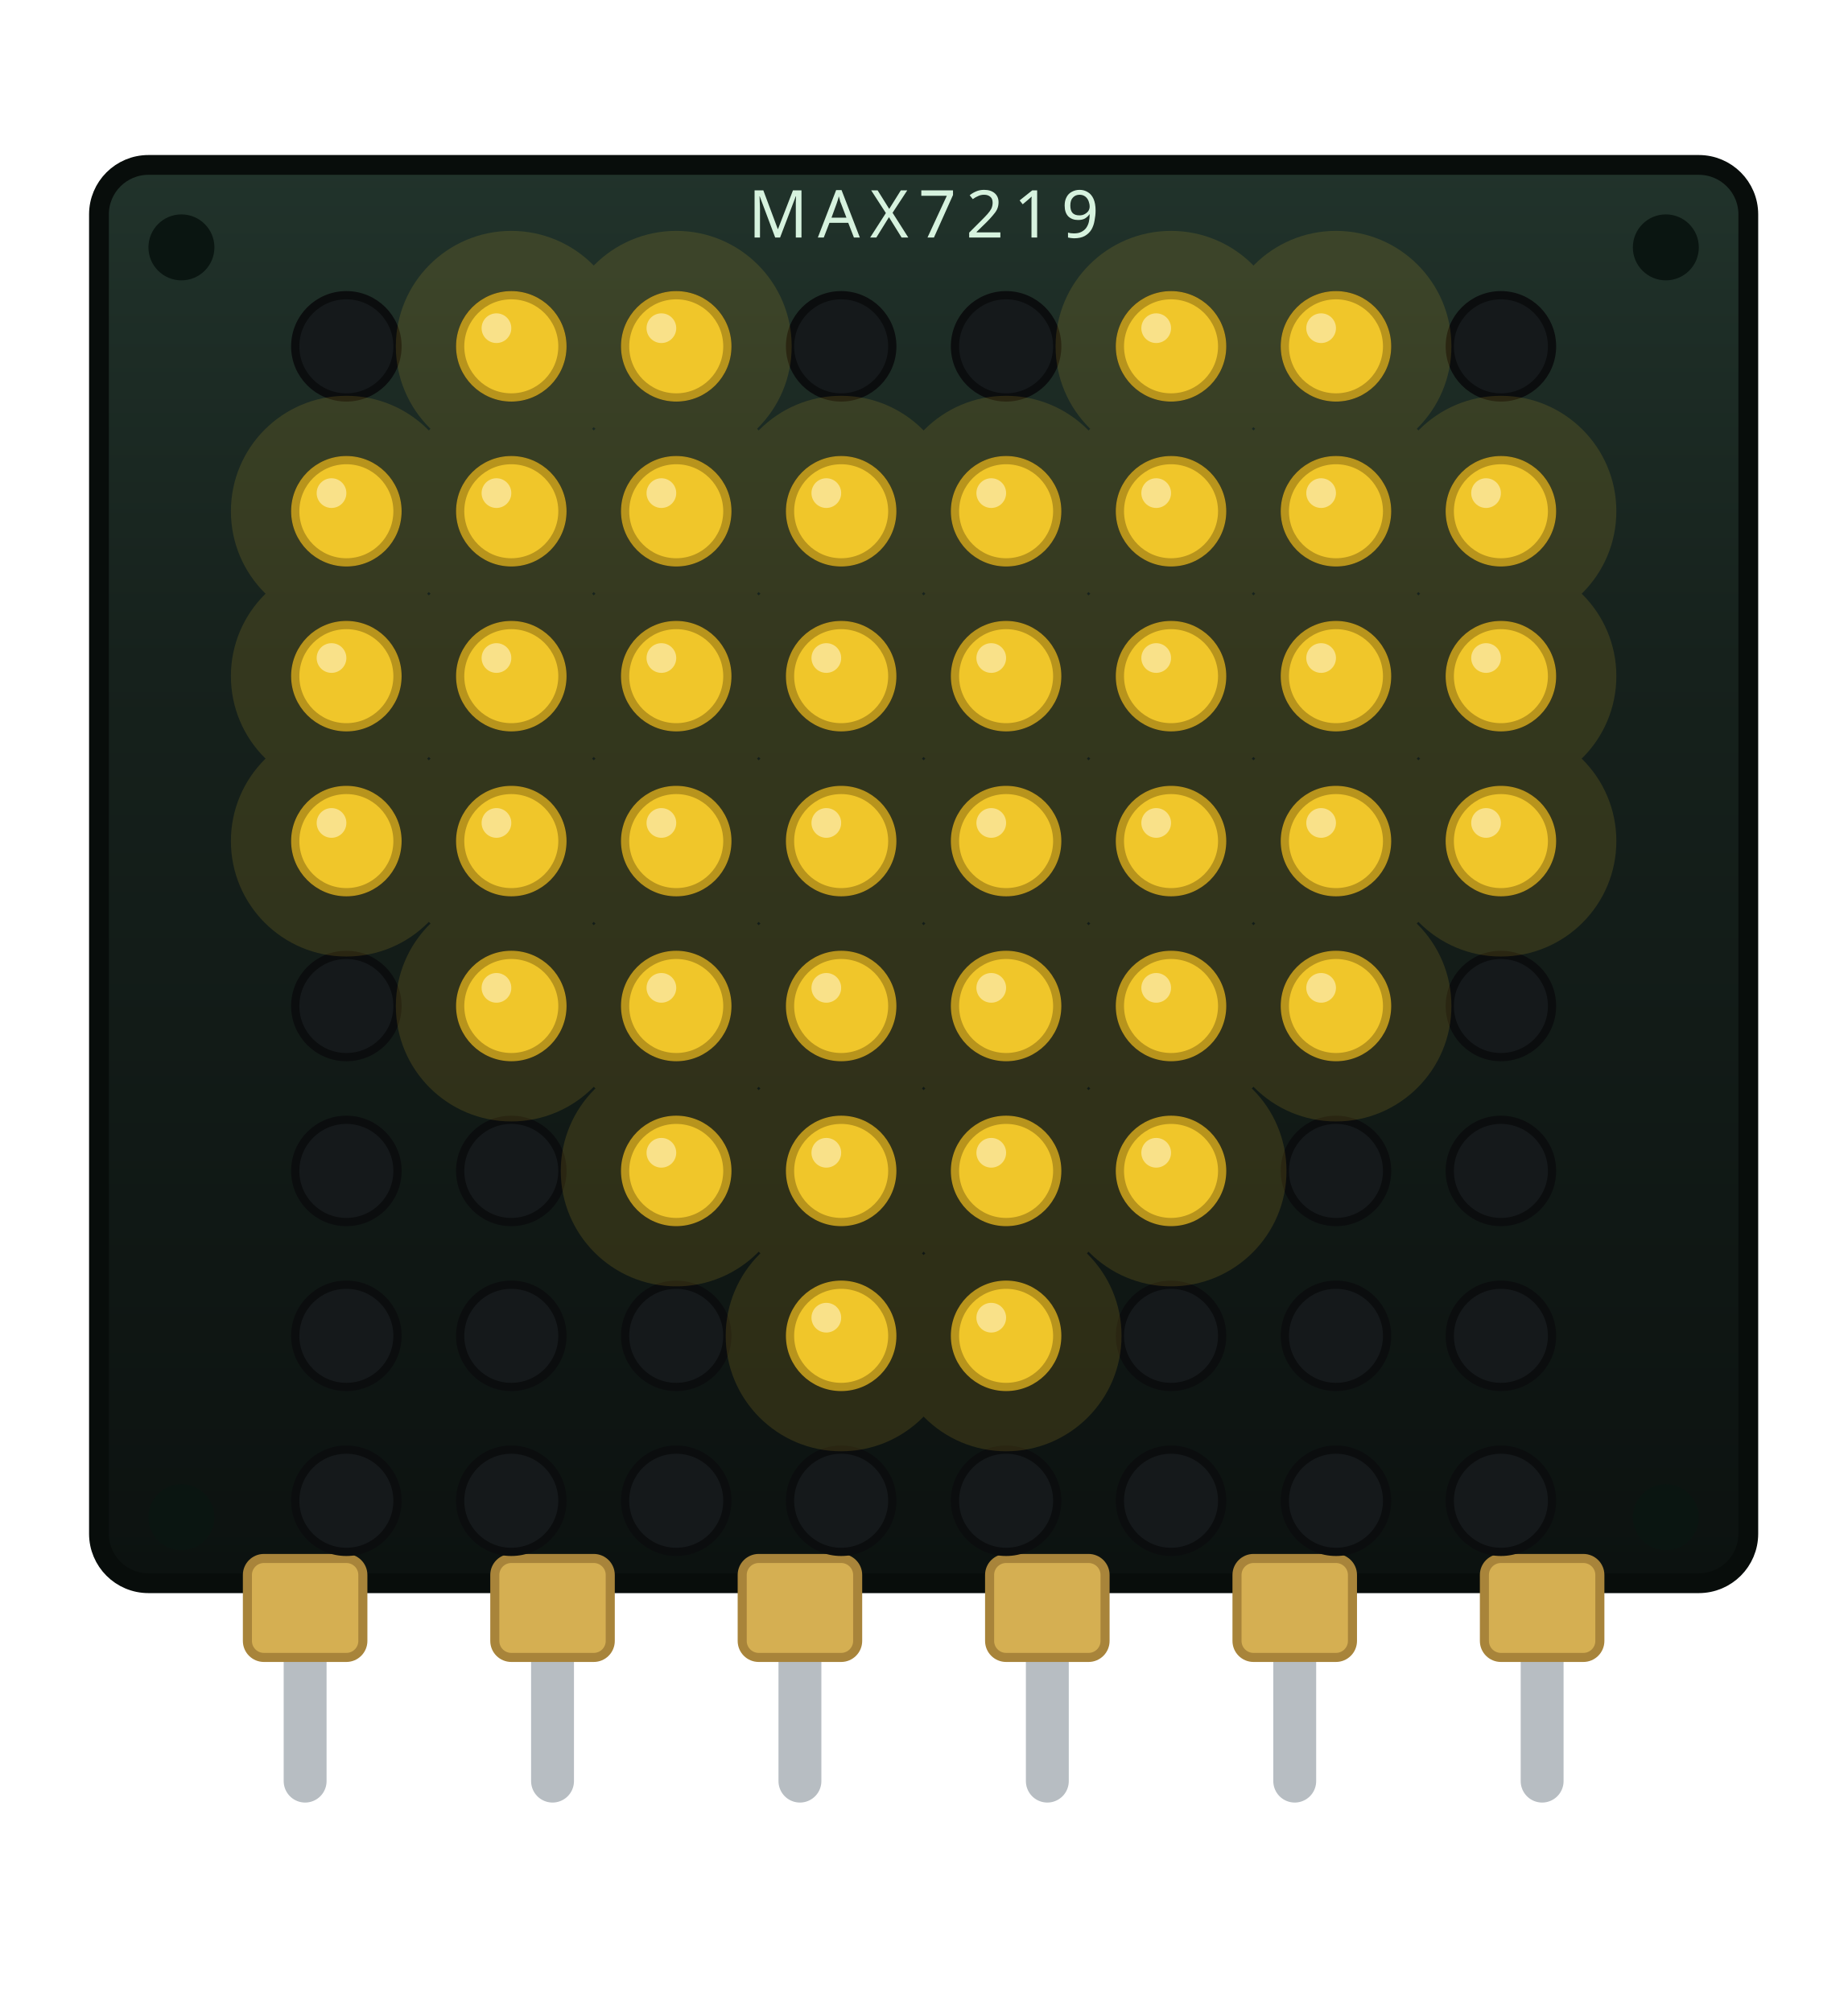
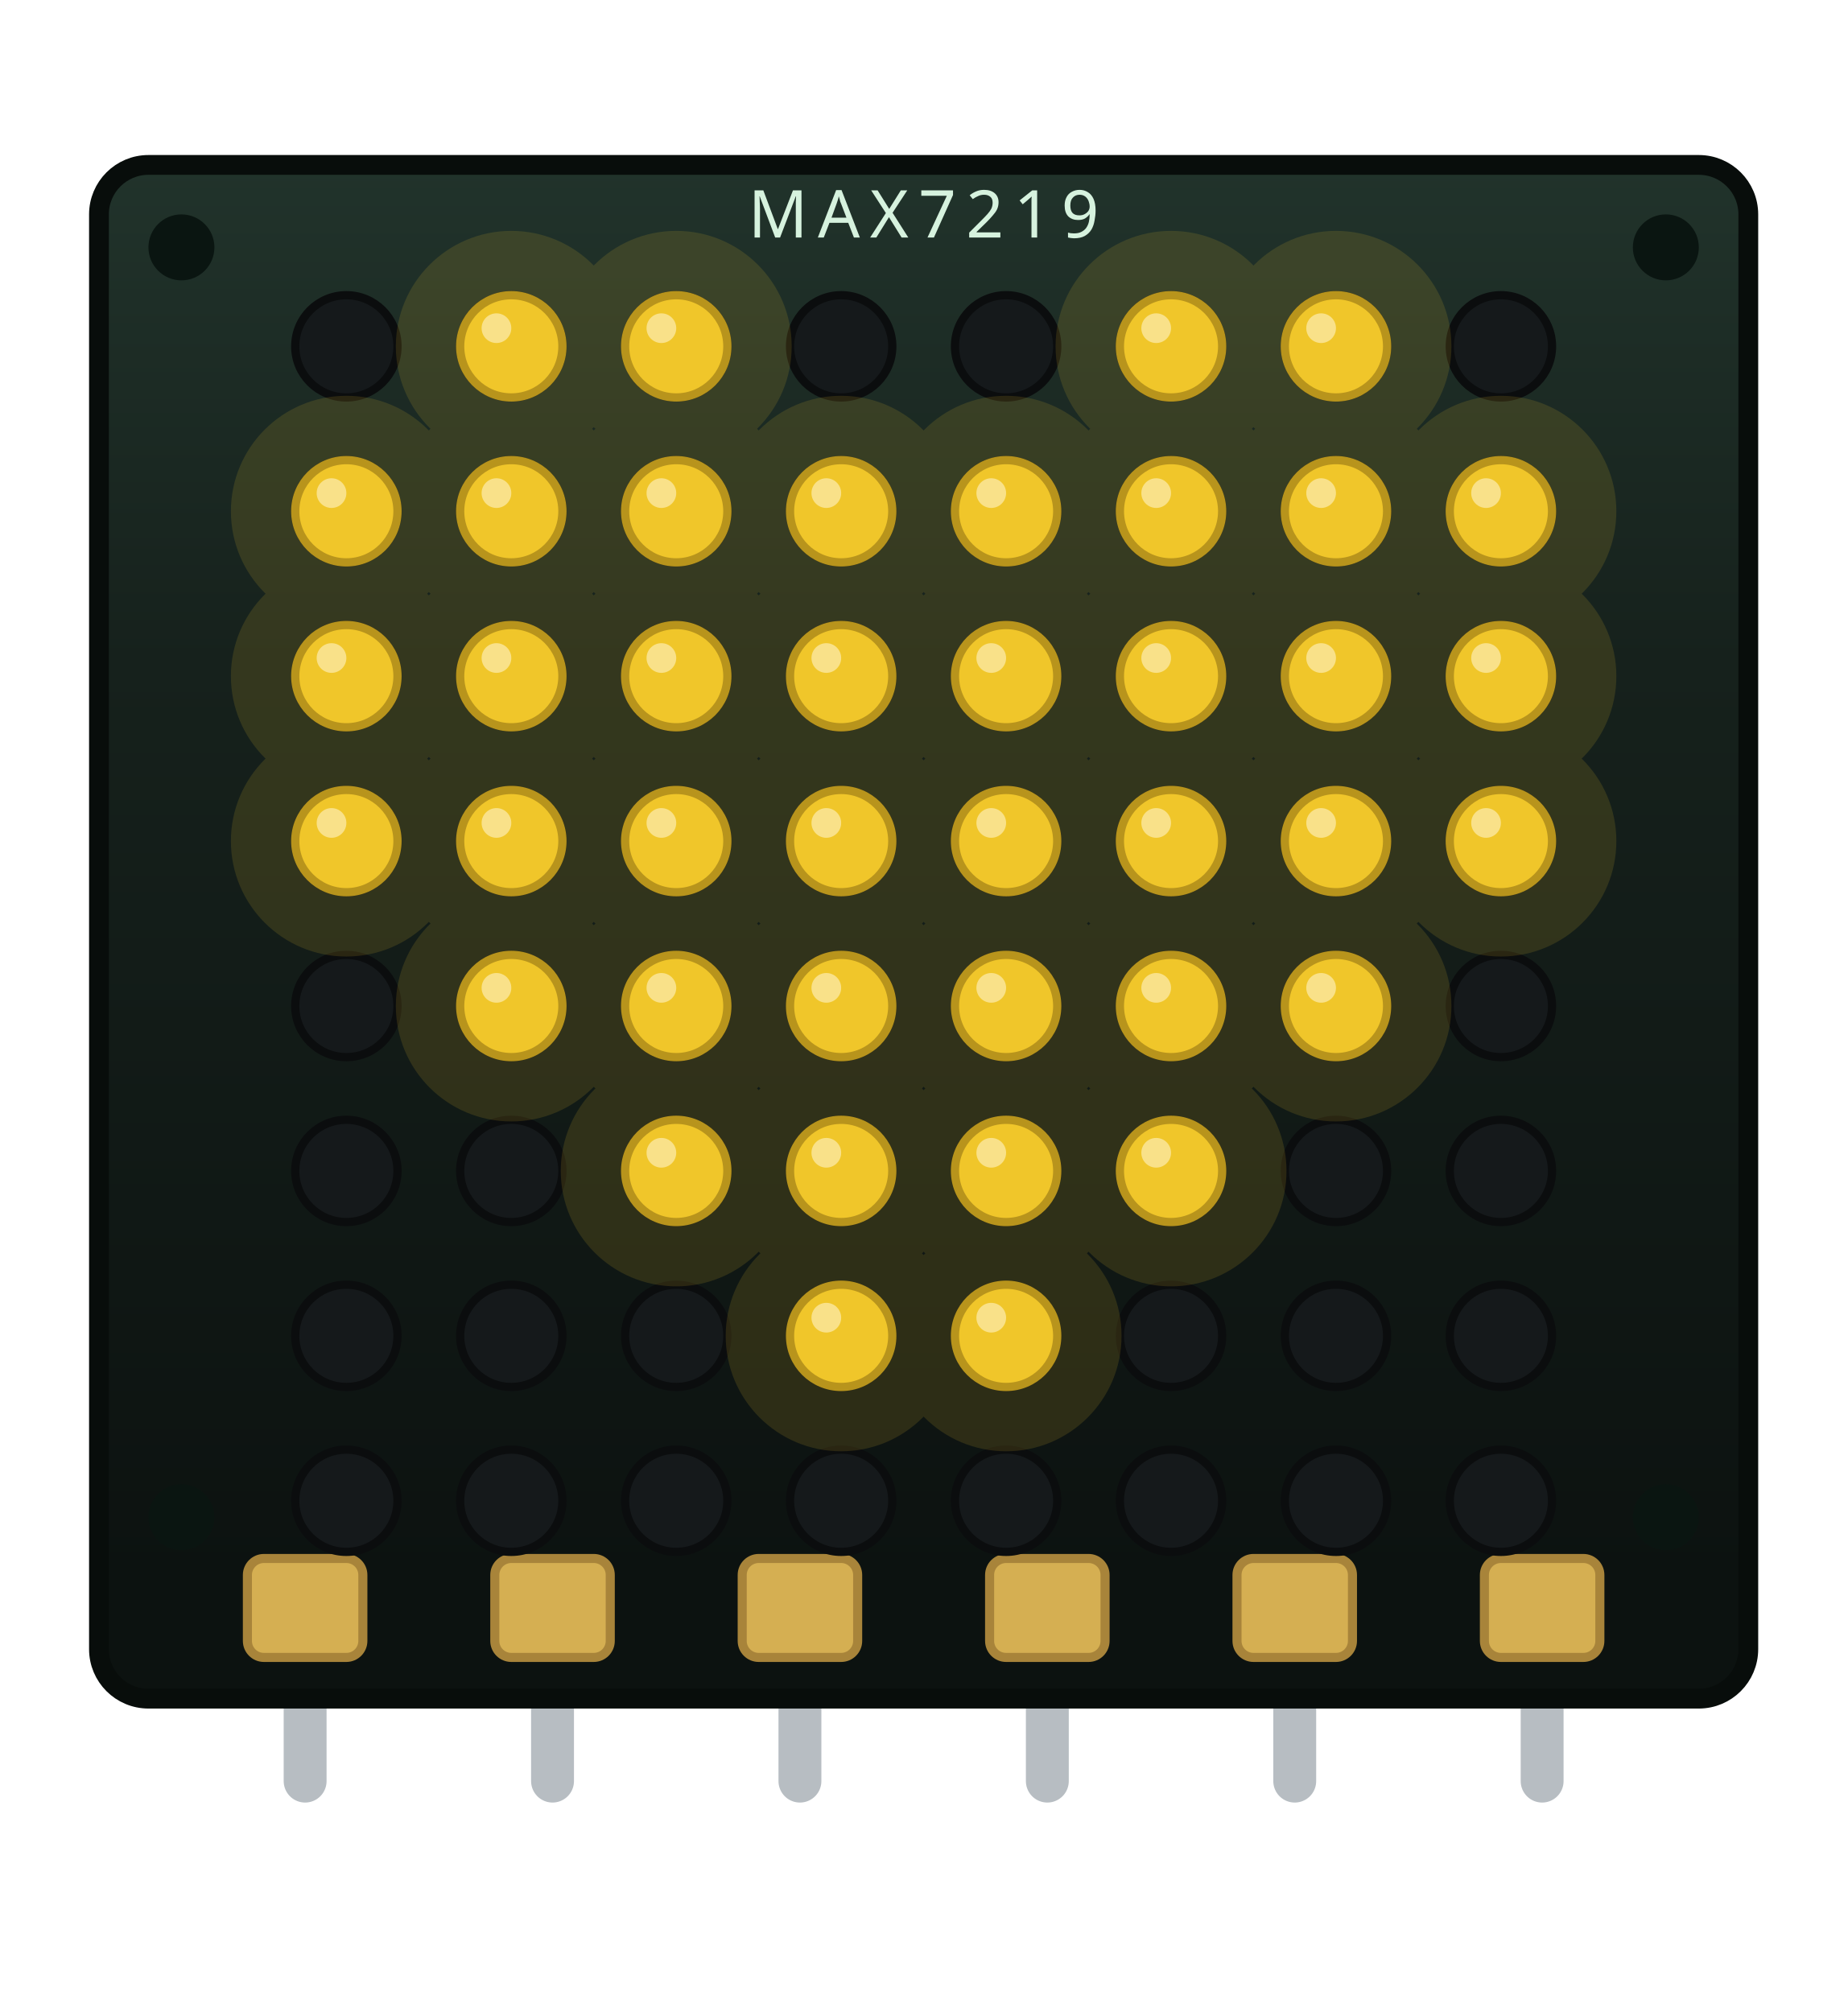
<svg xmlns="http://www.w3.org/2000/svg" viewBox="-56 -56 112 122">
  <defs>
    <linearGradient id="pcb" x1="0" y1="-46" x2="0" y2="40" gradientUnits="userSpaceOnUse">
      <stop offset="0" stop-color="#21332b" />
      <stop offset="0.35" stop-color="#16211c" />
      <stop offset="1" stop-color="#0c1210" />
    </linearGradient>
  </defs>
  <g stroke-linecap="round">
    <g stroke="#b7bdc2" stroke-width="2.6">
-       <line x1="-37.5" y1="40" x2="-37.5" y2="52" />
-       <line x1="-22.5" y1="40" x2="-22.5" y2="52" />
-       <line x1="-7.5" y1="40" x2="-7.5" y2="52" />
-       <line x1="7.5" y1="40" x2="7.5" y2="52" />
-       <line x1="22.5" y1="40" x2="22.5" y2="52" />
-       <line x1="37.5" y1="40" x2="37.5" y2="52" />
-     </g>
-     <rect x="-50" y="-46" width="100" height="86" rx="3" fill="url(#pcb)" stroke="#080d0b" stroke-width="1.2" />
+       <line x1="-37.5" y1="44.5" x2="-37.5" y2="52" />
+       <line x1="-22.5" y1="44.5" x2="-22.5" y2="52" />
+       <line x1="-7.5" y1="44.5" x2="-7.5" y2="52" />
+       <line x1="7.5" y1="44.5" x2="7.5" y2="52" />
+       <line x1="22.5" y1="44.5" x2="22.5" y2="52" />
+       <line x1="37.5" y1="44.5" x2="37.5" y2="52" />
+     </g>
+     <rect x="-50" y="-46" width="100" height="93" rx="3" fill="url(#pcb)" stroke="#080d0b" stroke-width="1.2" />
    <circle cx="-45" cy="-41" r="2" fill="#0a1511" />
    <circle cx="45" cy="-41" r="2" fill="#0a1511" />
    <circle cx="-45" cy="36" r="2" fill="#0a1511" />
    <circle cx="45" cy="36" r="2" fill="#0a1511" />
    <g fill="#d5af52" stroke="#a8843a" stroke-width="0.55">
      <rect x="-41" y="38.5" width="7" height="6" rx="1" />
      <rect x="-26" y="38.5" width="7" height="6" rx="1" />
      <rect x="-11" y="38.5" width="7" height="6" rx="1" />
      <rect x="4" y="38.5" width="7" height="6" rx="1" />
      <rect x="19" y="38.5" width="7" height="6" rx="1" />
      <rect x="34" y="38.5" width="7" height="6" rx="1" />
    </g>
    <text x="0" y="-41.6" font-family="ui-sans-serif, system-ui, sans-serif" font-size="4" letter-spacing="0.6" fill="#d6f2de" text-anchor="middle">MAX7219</text>
    <g fill="#15191b" stroke="#0b0d0e" stroke-width="0.5">
      <circle cx="-35" cy="-35" r="3.1" />
      <circle cx="-25" cy="-35" r="3.1" />
      <circle cx="-15" cy="-35" r="3.1" />
      <circle cx="-5" cy="-35" r="3.1" />
      <circle cx="5" cy="-35" r="3.1" />
      <circle cx="15" cy="-35" r="3.1" />
      <circle cx="25" cy="-35" r="3.1" />
      <circle cx="35" cy="-35" r="3.1" />
      <circle cx="-35" cy="-25" r="3.1" />
      <circle cx="-25" cy="-25" r="3.1" />
      <circle cx="-15" cy="-25" r="3.1" />
      <circle cx="-5" cy="-25" r="3.1" />
      <circle cx="5" cy="-25" r="3.1" />
      <circle cx="15" cy="-25" r="3.1" />
      <circle cx="25" cy="-25" r="3.1" />
      <circle cx="35" cy="-25" r="3.1" />
      <circle cx="-35" cy="-15" r="3.1" />
      <circle cx="-25" cy="-15" r="3.1" />
      <circle cx="-15" cy="-15" r="3.1" />
      <circle cx="-5" cy="-15" r="3.1" />
      <circle cx="5" cy="-15" r="3.1" />
      <circle cx="15" cy="-15" r="3.1" />
      <circle cx="25" cy="-15" r="3.1" />
      <circle cx="35" cy="-15" r="3.1" />
      <circle cx="-35" cy="-5" r="3.1" />
      <circle cx="-25" cy="-5" r="3.1" />
      <circle cx="-15" cy="-5" r="3.1" />
      <circle cx="-5" cy="-5" r="3.1" />
      <circle cx="5" cy="-5" r="3.1" />
      <circle cx="15" cy="-5" r="3.1" />
      <circle cx="25" cy="-5" r="3.1" />
      <circle cx="35" cy="-5" r="3.1" />
      <circle cx="-35" cy="5" r="3.1" />
      <circle cx="-25" cy="5" r="3.1" />
      <circle cx="-15" cy="5" r="3.1" />
      <circle cx="-5" cy="5" r="3.1" />
      <circle cx="5" cy="5" r="3.1" />
      <circle cx="15" cy="5" r="3.1" />
      <circle cx="25" cy="5" r="3.1" />
      <circle cx="35" cy="5" r="3.1" />
      <circle cx="-35" cy="15" r="3.1" />
      <circle cx="-25" cy="15" r="3.1" />
      <circle cx="-15" cy="15" r="3.1" />
      <circle cx="-5" cy="15" r="3.1" />
      <circle cx="5" cy="15" r="3.1" />
      <circle cx="15" cy="15" r="3.1" />
      <circle cx="25" cy="15" r="3.1" />
      <circle cx="35" cy="15" r="3.1" />
      <circle cx="-35" cy="25" r="3.1" />
      <circle cx="-25" cy="25" r="3.1" />
      <circle cx="-15" cy="25" r="3.1" />
      <circle cx="-5" cy="25" r="3.1" />
      <circle cx="5" cy="25" r="3.1" />
      <circle cx="15" cy="25" r="3.1" />
      <circle cx="25" cy="25" r="3.1" />
      <circle cx="35" cy="25" r="3.1" />
      <circle cx="-35" cy="35" r="3.1" />
      <circle cx="-25" cy="35" r="3.1" />
      <circle cx="-15" cy="35" r="3.1" />
      <circle cx="-5" cy="35" r="3.1" />
      <circle cx="5" cy="35" r="3.1" />
      <circle cx="15" cy="35" r="3.1" />
      <circle cx="25" cy="35" r="3.1" />
      <circle cx="35" cy="35" r="3.1" />
    </g>
    <g fill="#f0c62a" opacity="0.14">
      <circle cx="-25" cy="-35" r="7" />
      <circle cx="-15" cy="-35" r="7" />
      <circle cx="15" cy="-35" r="7" />
      <circle cx="25" cy="-35" r="7" />
      <circle cx="-35" cy="-25" r="7" />
      <circle cx="-25" cy="-25" r="7" />
      <circle cx="-15" cy="-25" r="7" />
      <circle cx="-5" cy="-25" r="7" />
      <circle cx="5" cy="-25" r="7" />
      <circle cx="15" cy="-25" r="7" />
      <circle cx="25" cy="-25" r="7" />
      <circle cx="35" cy="-25" r="7" />
      <circle cx="-35" cy="-15" r="7" />
      <circle cx="-25" cy="-15" r="7" />
      <circle cx="-15" cy="-15" r="7" />
      <circle cx="-5" cy="-15" r="7" />
      <circle cx="5" cy="-15" r="7" />
      <circle cx="15" cy="-15" r="7" />
      <circle cx="25" cy="-15" r="7" />
      <circle cx="35" cy="-15" r="7" />
      <circle cx="-35" cy="-5" r="7" />
      <circle cx="-25" cy="-5" r="7" />
      <circle cx="-15" cy="-5" r="7" />
      <circle cx="-5" cy="-5" r="7" />
      <circle cx="5" cy="-5" r="7" />
      <circle cx="15" cy="-5" r="7" />
      <circle cx="25" cy="-5" r="7" />
      <circle cx="35" cy="-5" r="7" />
      <circle cx="-25" cy="5" r="7" />
      <circle cx="-15" cy="5" r="7" />
      <circle cx="-5" cy="5" r="7" />
      <circle cx="5" cy="5" r="7" />
      <circle cx="15" cy="5" r="7" />
      <circle cx="25" cy="5" r="7" />
      <circle cx="-15" cy="15" r="7" />
      <circle cx="-5" cy="15" r="7" />
      <circle cx="5" cy="15" r="7" />
      <circle cx="15" cy="15" r="7" />
      <circle cx="-5" cy="25" r="7" />
      <circle cx="5" cy="25" r="7" />
    </g>
    <g fill="#f0c62a" stroke="#b8941c" stroke-width="0.5">
      <circle cx="-25" cy="-35" r="3.1" />
      <circle cx="-15" cy="-35" r="3.1" />
      <circle cx="15" cy="-35" r="3.1" />
      <circle cx="25" cy="-35" r="3.1" />
      <circle cx="-35" cy="-25" r="3.1" />
      <circle cx="-25" cy="-25" r="3.1" />
      <circle cx="-15" cy="-25" r="3.1" />
      <circle cx="-5" cy="-25" r="3.1" />
      <circle cx="5" cy="-25" r="3.1" />
      <circle cx="15" cy="-25" r="3.1" />
      <circle cx="25" cy="-25" r="3.1" />
      <circle cx="35" cy="-25" r="3.1" />
      <circle cx="-35" cy="-15" r="3.1" />
      <circle cx="-25" cy="-15" r="3.1" />
      <circle cx="-15" cy="-15" r="3.1" />
      <circle cx="-5" cy="-15" r="3.1" />
      <circle cx="5" cy="-15" r="3.1" />
      <circle cx="15" cy="-15" r="3.1" />
      <circle cx="25" cy="-15" r="3.1" />
      <circle cx="35" cy="-15" r="3.1" />
      <circle cx="-35" cy="-5" r="3.1" />
      <circle cx="-25" cy="-5" r="3.1" />
      <circle cx="-15" cy="-5" r="3.1" />
      <circle cx="-5" cy="-5" r="3.1" />
      <circle cx="5" cy="-5" r="3.1" />
      <circle cx="15" cy="-5" r="3.1" />
      <circle cx="25" cy="-5" r="3.1" />
      <circle cx="35" cy="-5" r="3.1" />
      <circle cx="-25" cy="5" r="3.1" />
      <circle cx="-15" cy="5" r="3.1" />
      <circle cx="-5" cy="5" r="3.1" />
      <circle cx="5" cy="5" r="3.1" />
      <circle cx="15" cy="5" r="3.1" />
      <circle cx="25" cy="5" r="3.1" />
      <circle cx="-15" cy="15" r="3.1" />
      <circle cx="-5" cy="15" r="3.1" />
      <circle cx="5" cy="15" r="3.1" />
      <circle cx="15" cy="15" r="3.1" />
      <circle cx="-5" cy="25" r="3.1" />
      <circle cx="5" cy="25" r="3.1" />
    </g>
    <g fill="#fff4c8" opacity="0.6">
      <circle cx="-25.9" cy="-36.1" r="0.9" />
      <circle cx="-15.9" cy="-36.1" r="0.9" />
      <circle cx="14.1" cy="-36.1" r="0.9" />
      <circle cx="24.1" cy="-36.1" r="0.9" />
      <circle cx="-35.9" cy="-26.1" r="0.9" />
      <circle cx="-25.9" cy="-26.1" r="0.9" />
      <circle cx="-15.9" cy="-26.1" r="0.9" />
      <circle cx="-5.9" cy="-26.1" r="0.9" />
      <circle cx="4.1" cy="-26.1" r="0.9" />
      <circle cx="14.1" cy="-26.1" r="0.9" />
      <circle cx="24.1" cy="-26.1" r="0.9" />
      <circle cx="34.1" cy="-26.1" r="0.9" />
      <circle cx="-35.9" cy="-16.1" r="0.9" />
      <circle cx="-25.9" cy="-16.1" r="0.9" />
      <circle cx="-15.9" cy="-16.1" r="0.9" />
      <circle cx="-5.9" cy="-16.1" r="0.9" />
      <circle cx="4.1" cy="-16.1" r="0.9" />
      <circle cx="14.1" cy="-16.1" r="0.9" />
      <circle cx="24.1" cy="-16.1" r="0.9" />
      <circle cx="34.1" cy="-16.1" r="0.9" />
      <circle cx="-35.9" cy="-6.1" r="0.9" />
      <circle cx="-25.9" cy="-6.1" r="0.9" />
      <circle cx="-15.9" cy="-6.1" r="0.9" />
      <circle cx="-5.9" cy="-6.1" r="0.9" />
      <circle cx="4.1" cy="-6.1" r="0.9" />
      <circle cx="14.1" cy="-6.1" r="0.9" />
      <circle cx="24.1" cy="-6.1" r="0.9" />
      <circle cx="34.1" cy="-6.1" r="0.9" />
      <circle cx="-25.9" cy="3.9" r="0.9" />
      <circle cx="-15.9" cy="3.9" r="0.9" />
      <circle cx="-5.9" cy="3.9" r="0.9" />
      <circle cx="4.1" cy="3.9" r="0.9" />
      <circle cx="14.1" cy="3.9" r="0.9" />
      <circle cx="24.1" cy="3.9" r="0.9" />
      <circle cx="-15.9" cy="13.9" r="0.9" />
      <circle cx="-5.9" cy="13.9" r="0.9" />
      <circle cx="4.1" cy="13.9" r="0.9" />
      <circle cx="14.1" cy="13.9" r="0.9" />
      <circle cx="-5.9" cy="23.9" r="0.9" />
      <circle cx="4.1" cy="23.9" r="0.9" />
    </g>
  </g>
</svg>
